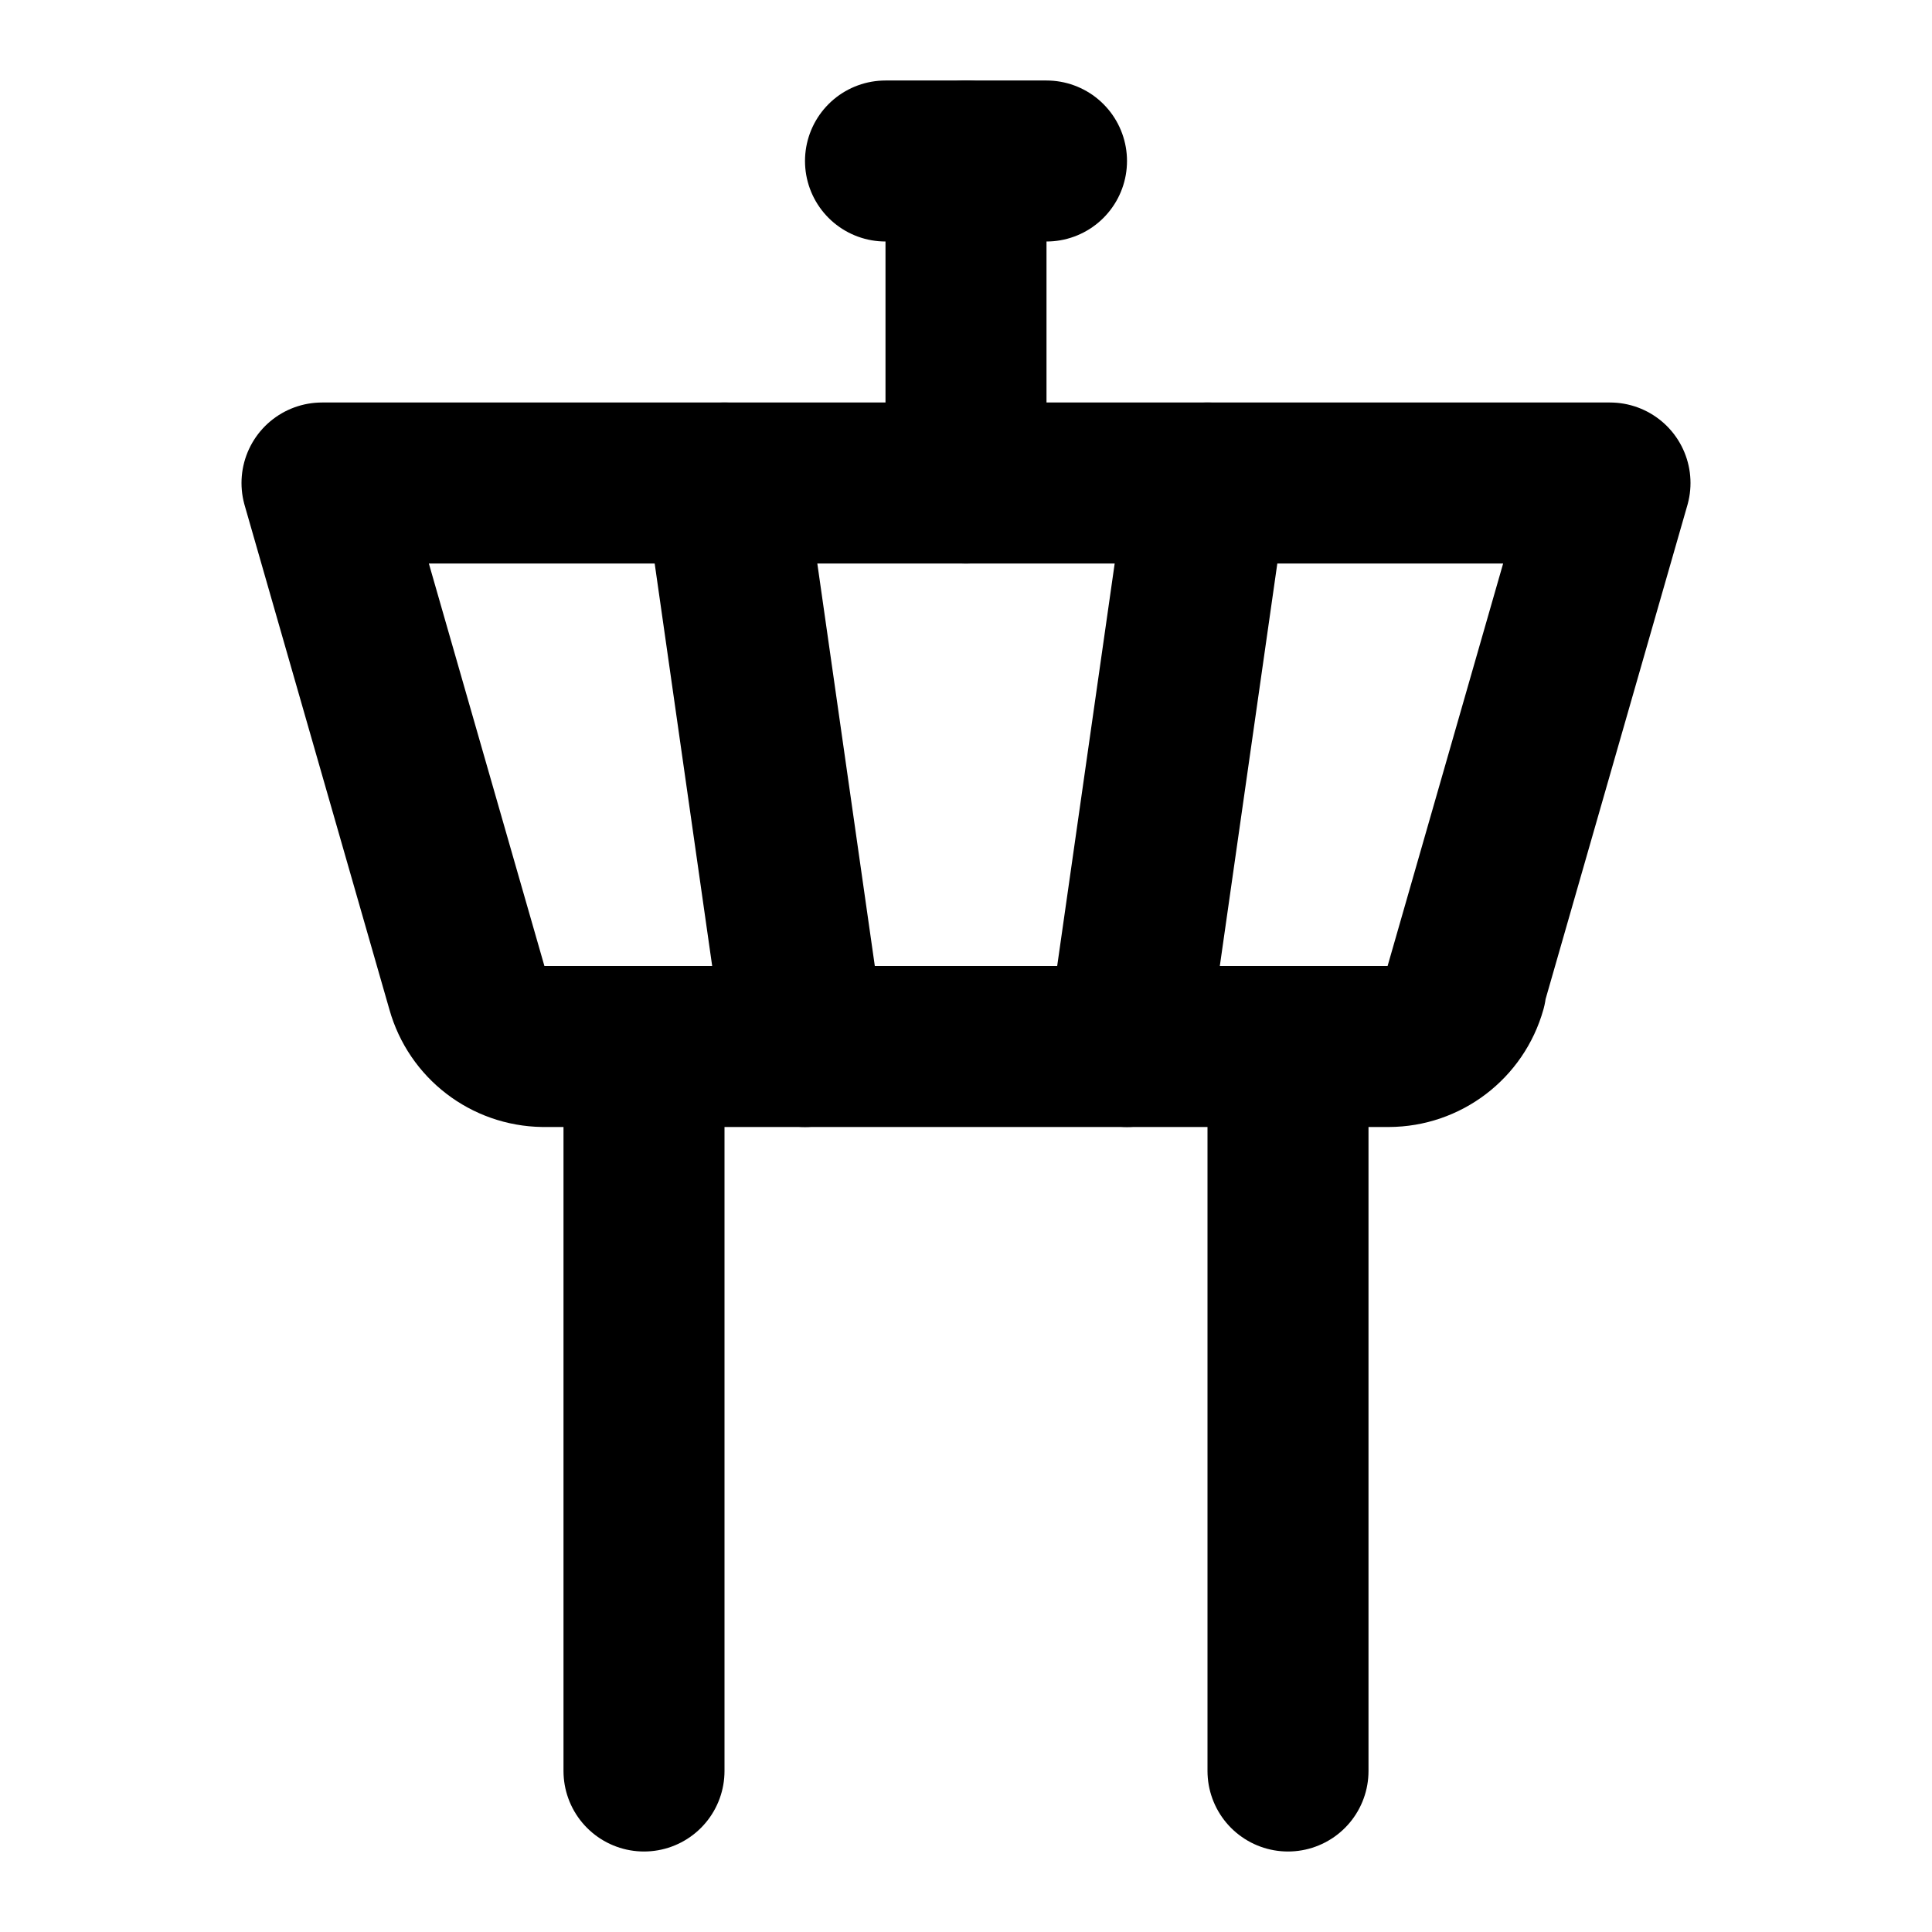
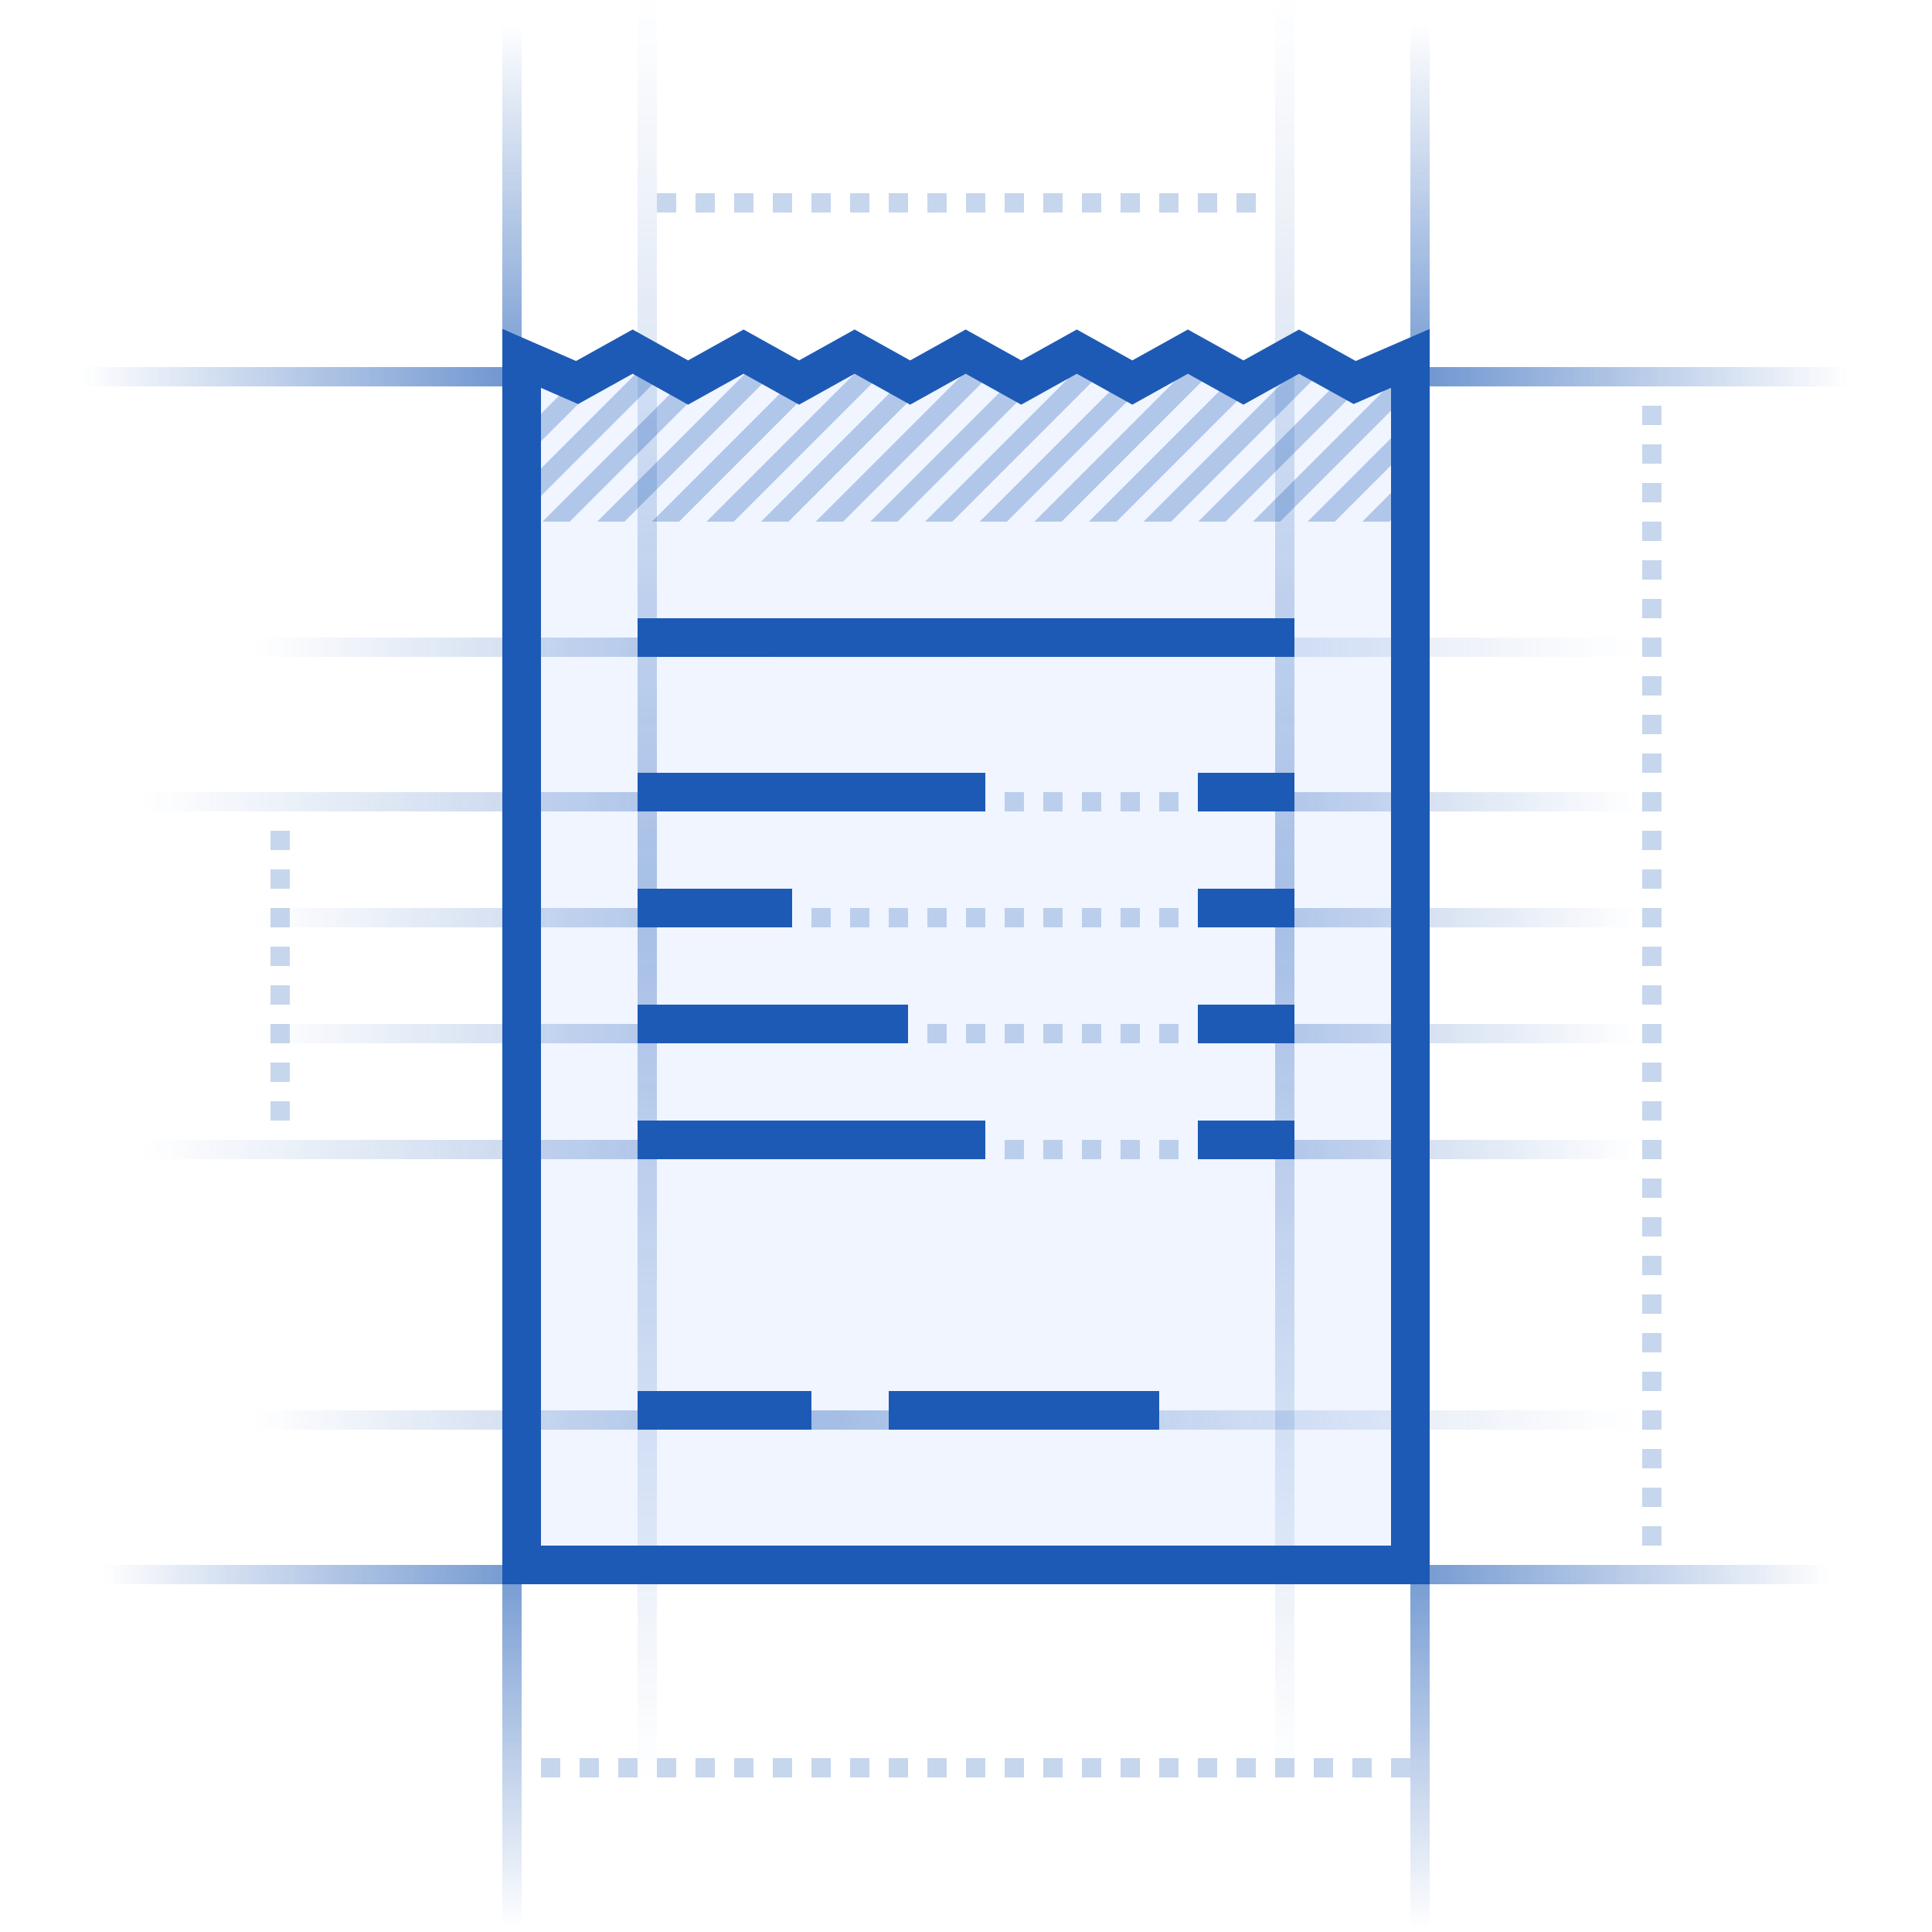
- <svg xmlns="http://www.w3.org/2000/svg" width="24" height="24" viewBox="0 0 24 24" fill="none" stroke="currentColor" stroke-width="2" stroke-linecap="round" stroke-linejoin="round" class="lucide lucide-tower-control" aria-hidden="true">
-   <path d="M18.2 12.27 20 6H4l1.8 6.27a1 1 0 0 0 .95.73h10.5a1 1 0 0 0 .96-.73Z" />
-   <path d="M8 13v9" />
-   <path d="M16 22v-9" />
-   <path d="m9 6 1 7" />
-   <path d="m15 6-1 7" />
-   <path d="M12 6V2" />
-   <path d="M13 2h-2" />
+ <svg xmlns="http://www.w3.org/2000/svg" viewBox="0 0 100 100" width="100px" height="100px" baseProfile="basic">
+   <polygon fill="#f0f5ff" points="73,18.55 73,81 27,81 27,18.55 29.87,19.8 32.744,18.2 35.615,19.8 38.488,18.2 41.361,19.8 44.236,18.2 47.109,19.8 49.984,18.2 52.86,19.8 55.735,18.2 58.608,19.8 61.484,18.2 64.36,19.8 67.237,18.2 70.118,19.8" />
+   <path fill="#1d5ab5" d="M27.72,18.87L27,19.59v1.42l1.71-1.71L27.72,18.87z M29.87,19.8l-0.17-0.08l-2.7,2.7 v1.42l5.51-5.51L29.87,19.8z M33.58,18.67L27,25.25v1.42l7.49-7.49L33.58,18.67z M35.61,19.8l-0.21-0.12L28.08,27h1.41l8.55-8.55 L35.61,19.8z M39.27,18.64L30.91,27h1.41l7.86-7.86L39.27,18.64z M41.36,19.8l-0.27-0.15L33.74,27h1.41l8.44-8.44L41.36,19.8z M44.97,18.6l-8.4,8.4h1.41l7.89-7.89L44.97,18.6z M47.11,19.8l-0.33-0.19L39.39,27h1.42l8.33-8.33L47.11,19.8z M50.65,18.57 L42.22,27h1.42l7.92-7.92L50.65,18.57z M52.86,19.8l-0.39-0.22L45.05,27h1.41l8.2-8.2L52.86,19.8z M56.34,18.54L47.88,27h1.41 l7.96-7.96L56.34,18.54z M58.61,19.8l-0.45-0.25L50.71,27h1.41l8.09-8.09L58.61,19.8z M62.03,18.51L53.54,27h1.41l7.99-7.99 L62.03,18.51z M64.36,19.8l-0.51-0.29L56.36,27h1.43l7.97-7.97L64.36,19.8z M67.72,18.47L59.19,27h1.43l8.02-8.02L67.72,18.47z M70.12,19.8l-0.58-0.32L62.02,27h1.41l7.59-7.59L70.12,19.8z M64.85,27h1.41L73,20.26v-1.41L64.85,27z M67.68,27h1.41L73,23.09 v-1.41L67.68,27z M70.51,27h1.41L73,25.92v-1.41L70.51,27z" opacity=".3" />
+   <path fill="#1d5ab5" d="M73,92h-1v-1h1V92z M71,92h-1v-1h1V92z M69,92h-1v-1h1V92z M67,92h-1v-1h1V92z M65,92 h-1v-1h1V92z M63,92h-1v-1h1V92z M61,92h-1v-1h1V92z M59,92h-1v-1h1V92z M57,92h-1v-1h1V92z M55,92h-1v-1h1V92z M53,92h-1v-1h1V92z M51,92h-1v-1h1V92z M49,92h-1v-1h1V92z M47,92h-1v-1h1V92z M45,92h-1v-1h1V92z M43,92h-1v-1h1V92z M41,92h-1v-1h1V92z M39,92h-1v-1 h1V92z M37,92h-1v-1h1V92z M35,92h-1v-1h1V92z M33,92h-1v-1h1V92z M31,92h-1v-1h1V92z M29,92h-1v-1h1V92z" opacity=".25" />
+   <path fill="#1d5ab5" d="M61,60.001h-1v-1h1V60.001z M59,60.001h-1v-1h1V60.001z M57,60.001h-1v-1h1V60.001z M55,60.001h-1v-1h1V60.001z M53,60.001h-1v-1h1V60.001z" opacity=".25" />
+   <path fill="#1d5ab5" d="M61,42h-1v-1h1V42z M59,42h-1v-1h1V42z M57,42h-1v-1h1V42z M55,42h-1v-1h1V42z M53,42 h-1v-1h1V42z" opacity=".25" />
+   <path fill="#1d5ab5" d="M61,54h-1v-1h1V54z M59,54h-1v-1h1V54z M57,54h-1v-1h1V54z M55,54h-1v-1h1V54z M53,54 h-1v-1h1V54z M51,54h-1v-1h1V54z M49,54h-1v-1h1V54z" opacity=".25" />
+   <path fill="#1d5ab5" d="M61,48h-1v-1h1V48z M59,48h-1v-1h1V48z M57,48h-1v-1h1V48z M55,48h-1v-1h1V48z M53,48 h-1v-1h1V48z M51,48h-1v-1h1V48z M49,48h-1v-1h1V48z M47,48h-1v-1h1V48z M45,48h-1v-1h1V48z M43,48h-1v-1h1V48z" opacity=".25" />
+   <path fill="#1d5ab5" d="M86,80h-1v-1h1V80z M86,78h-1v-1h1V78z M86,76h-1v-1h1V76z M86,74h-1v-1h1V74z M86,72 h-1v-1h1V72z M86,70h-1v-1h1V70z M86,68h-1v-1h1V68z M86,66h-1v-1h1V66z M86,64h-1v-1h1V64z M86,62h-1v-1h1V62z M86,60h-1v-1h1V60z M86,58h-1v-1h1V58z M86,56h-1v-1h1V56z M86,54h-1v-1h1V54z M86,52h-1v-1h1V52z M86,50h-1v-1h1V50z M86,48h-1v-1h1V48z M86,46h-1v-1 h1V46z M86,44h-1v-1h1V44z M86,42h-1v-1h1V42z M86,40h-1v-1h1V40z M86,38h-1v-1h1V38z M86,36h-1v-1h1V36z M86,34h-1v-1h1V34z M86,32 h-1v-1h1V32z M86,30h-1v-1h1V30z M86,28h-1v-1h1V28z M86,26h-1v-1h1V26z M86,24h-1v-1h1V24z M86,22h-1v-1h1V22z" opacity=".25" />
+   <path fill="#1d5ab5" d="M15,58h-1v-1h1V58z M15,56h-1v-1h1V56z M15,54h-1v-1h1V54z M15,52h-1v-1h1V52z M15,50 h-1v-1h1V50z M15,48h-1v-1h1V48z M15,46h-1v-1h1V46z M15,44h-1v-1h1V44z" opacity=".25" />
+   <linearGradient id="VjyZrTC9Dh0Z5ORBGtDqma" x1="-2042.297" x2="-2016.482" y1="-1430" y2="-1430" gradientTransform="matrix(0 -1 -1 0 -1403.5 -1942.5)" gradientUnits="userSpaceOnUse">
+     <stop offset="0" stop-color="#1d5ab5" stop-opacity="0" />
+     <stop offset="1" stop-color="#1d5ab5" />
+   </linearGradient>
+   <polygon fill="url(#VjyZrTC9Dh0Z5ORBGtDqma)" points="26,100 26,80 27,80 27,100" opacity=".85" />
+   <linearGradient id="VjyZrTC9Dh0Z5ORBGtDqmb" x1="-2026.626" x2="-1911.744" y1="-1437" y2="-1437" gradientTransform="matrix(0 1 1 0 1470.5 2026.5)" gradientUnits="userSpaceOnUse">
+     <stop offset="0" stop-color="#1d5ab5" stop-opacity="0" />
+     <stop offset="1" stop-color="#1d5ab5" />
+   </linearGradient>
+   <polygon fill="url(#VjyZrTC9Dh0Z5ORBGtDqmb)" points="34,0 34,48 33,48 33,0" opacity=".85" />
+   <linearGradient id="VjyZrTC9Dh0Z5ORBGtDqmc" x1="-2026.626" x2="-1911.745" y1="-1404" y2="-1404" gradientTransform="matrix(0 1 1 0 1470.5 2026.5)" gradientUnits="userSpaceOnUse">
+     <stop offset="0" stop-color="#1d5ab5" stop-opacity="0" />
+     <stop offset="1" stop-color="#1d5ab5" />
+   </linearGradient>
+   <polygon fill="url(#VjyZrTC9Dh0Z5ORBGtDqmc)" points="67,0 67,48 66,48 66,0" opacity=".85" />
+   <linearGradient id="VjyZrTC9Dh0Z5ORBGtDqmd" x1="-2024.621" x2="-1914.526" y1="-1437" y2="-1437" gradientTransform="rotate(-90 -231 -1701.5)" gradientUnits="userSpaceOnUse">
+     <stop offset="0" stop-color="#1d5ab5" stop-opacity="0" />
+     <stop offset="1" stop-color="#1d5ab5" />
+   </linearGradient>
+   <polygon fill="url(#VjyZrTC9Dh0Z5ORBGtDqmd)" points="34,92 34,46 33,46 33,92" opacity=".85" />
+   <linearGradient id="VjyZrTC9Dh0Z5ORBGtDqme" x1="-2024.621" x2="-1914.526" y1="-1404" y2="-1404" gradientTransform="rotate(-90 -231 -1701.5)" gradientUnits="userSpaceOnUse">
+     <stop offset="0" stop-color="#1d5ab5" stop-opacity="0" />
+     <stop offset="1" stop-color="#1d5ab5" />
+   </linearGradient>
+   <polygon fill="url(#VjyZrTC9Dh0Z5ORBGtDqme)" points="67,92 67,46 66,46 66,92" opacity=".85" />
+   <linearGradient id="VjyZrTC9Dh0Z5ORBGtDqmf" x1="-2037.227" x2="-1976.912" y1="-1422" y2="-1422" gradientTransform="matrix(1 0 0 -1 2050.5 -1348.5)" gradientUnits="userSpaceOnUse">
+     <stop offset="0" stop-color="#1d5ab5" stop-opacity="0" />
+     <stop offset="1" stop-color="#1d5ab5" />
+   </linearGradient>
+   <rect width="27" height="1" x="13" y="73" fill="url(#VjyZrTC9Dh0Z5ORBGtDqmf)" opacity=".85" />
+   <linearGradient id="VjyZrTC9Dh0Z5ORBGtDqmg" x1="-2043.166" x2="-1969.448" y1="-1408" y2="-1408" gradientTransform="matrix(1 0 0 -1 2050.5 -1348.5)" gradientUnits="userSpaceOnUse">
+     <stop offset="0" stop-color="#1d5ab5" stop-opacity="0" />
+     <stop offset="1" stop-color="#1d5ab5" />
+   </linearGradient>
+   <rect width="33" height="1" x="7" y="59" fill="url(#VjyZrTC9Dh0Z5ORBGtDqmg)" opacity=".85" />
+   <linearGradient id="VjyZrTC9Dh0Z5ORBGtDqmh" x1="-2037.227" x2="-1976.912" y1="-1402" y2="-1402" gradientTransform="matrix(1 0 0 -1 2050.5 -1348.5)" gradientUnits="userSpaceOnUse">
+     <stop offset="0" stop-color="#1d5ab5" stop-opacity="0" />
+     <stop offset="1" stop-color="#1d5ab5" />
+   </linearGradient>
+   <rect width="27" height="1" x="13" y="53" fill="url(#VjyZrTC9Dh0Z5ORBGtDqmh)" opacity=".85" />
+   <linearGradient id="VjyZrTC9Dh0Z5ORBGtDqmi" x1="-2037.227" x2="-1976.912" y1="-1396" y2="-1396" gradientTransform="matrix(1 0 0 -1 2050.5 -1348.5)" gradientUnits="userSpaceOnUse">
+     <stop offset="0" stop-color="#1d5ab5" stop-opacity="0" />
+     <stop offset="1" stop-color="#1d5ab5" />
+   </linearGradient>
+   <rect width="27" height="1" x="13" y="47" fill="url(#VjyZrTC9Dh0Z5ORBGtDqmi)" opacity=".85" />
+   <linearGradient id="VjyZrTC9Dh0Z5ORBGtDqmj" x1="-2043.166" x2="-1969.448" y1="-1390" y2="-1390" gradientTransform="matrix(1 0 0 -1 2050.5 -1348.5)" gradientUnits="userSpaceOnUse">
+     <stop offset="0" stop-color="#1d5ab5" stop-opacity="0" />
+     <stop offset="1" stop-color="#1d5ab5" />
+   </linearGradient>
+   <rect width="33" height="1" x="7" y="41" fill="url(#VjyZrTC9Dh0Z5ORBGtDqmj)" opacity=".85" />
+   <linearGradient id="VjyZrTC9Dh0Z5ORBGtDqmk" x1="-2037.227" x2="-1976.912" y1="-1382" y2="-1382" gradientTransform="matrix(1 0 0 -1 2050.5 -1348.5)" gradientUnits="userSpaceOnUse">
+     <stop offset="0" stop-color="#1d5ab5" stop-opacity="0" />
+     <stop offset="1" stop-color="#1d5ab5" />
+   </linearGradient>
+   <rect width="27" height="1" x="13" y="33" fill="url(#VjyZrTC9Dh0Z5ORBGtDqmk)" opacity=".85" />
+   <linearGradient id="VjyZrTC9Dh0Z5ORBGtDqml" x1="-2039.267" x2="-1987.887" y1="-1408.001" y2="-1408.001" gradientTransform="rotate(180 -977.25 -674.25)" gradientUnits="userSpaceOnUse">
+     <stop offset="0" stop-color="#1d5ab5" stop-opacity="0" />
+     <stop offset="1" stop-color="#1d5ab5" />
+   </linearGradient>
+   <polygon fill="url(#VjyZrTC9Dh0Z5ORBGtDqml)" points="85,59.001 62,59.001 62,60.001 85,60.001" opacity=".85" />
+   <linearGradient id="VjyZrTC9Dh0Z5ORBGtDqmm" x1="-2039.044" x2="-1938.521" y1="-1422" y2="-1422" gradientTransform="rotate(180 -977.25 -674.25)" gradientUnits="userSpaceOnUse">
+     <stop offset="0" stop-color="#1d5ab5" stop-opacity="0" />
+     <stop offset="1" stop-color="#1d5ab5" />
+   </linearGradient>
+   <polygon fill="url(#VjyZrTC9Dh0Z5ORBGtDqmm)" points="85,73 40,73 40,74 85,74" opacity=".85" />
+   <linearGradient id="VjyZrTC9Dh0Z5ORBGtDqmn" x1="-2039.267" x2="-1987.887" y1="-1402.001" y2="-1402.001" gradientTransform="rotate(180 -977.25 -674.25)" gradientUnits="userSpaceOnUse">
+     <stop offset="0" stop-color="#1d5ab5" stop-opacity="0" />
+     <stop offset="1" stop-color="#1d5ab5" />
+   </linearGradient>
+   <polygon fill="url(#VjyZrTC9Dh0Z5ORBGtDqmn)" points="85,53.001 62,53.001 62,54.001 85,54.001" opacity=".85" />
+   <linearGradient id="VjyZrTC9Dh0Z5ORBGtDqmo" x1="-2039.267" x2="-1987.887" y1="-1396.001" y2="-1396.001" gradientTransform="rotate(180 -977.25 -674.25)" gradientUnits="userSpaceOnUse">
+     <stop offset="0" stop-color="#1d5ab5" stop-opacity="0" />
+     <stop offset="1" stop-color="#1d5ab5" />
+   </linearGradient>
+   <polygon fill="url(#VjyZrTC9Dh0Z5ORBGtDqmo)" points="85,47.001 62,47.001 62,48.001 85,48.001" opacity=".85" />
+   <linearGradient id="VjyZrTC9Dh0Z5ORBGtDqmp" x1="-2039.267" x2="-1987.887" y1="-1390.001" y2="-1390.001" gradientTransform="rotate(180 -977.25 -674.25)" gradientUnits="userSpaceOnUse">
+     <stop offset="0" stop-color="#1d5ab5" stop-opacity="0" />
+     <stop offset="1" stop-color="#1d5ab5" />
+   </linearGradient>
+   <polygon fill="url(#VjyZrTC9Dh0Z5ORBGtDqmp)" points="85,41.001 62,41.001 62,42.001 85,42.001" opacity=".85" />
+   <linearGradient id="VjyZrTC9Dh0Z5ORBGtDqmq" x1="-2039.045" x2="-1938.521" y1="-1382.003" y2="-1382.003" gradientTransform="rotate(180 -977.25 -674.25)" gradientUnits="userSpaceOnUse">
+     <stop offset="0" stop-color="#1d5ab5" stop-opacity="0" />
+     <stop offset="1" stop-color="#1d5ab5" />
+   </linearGradient>
+   <polygon fill="url(#VjyZrTC9Dh0Z5ORBGtDqmq)" points="85.001,33.003 40.001,33.003 40.001,34.003 85.001,34.003" opacity=".85" />
+   <linearGradient id="VjyZrTC9Dh0Z5ORBGtDqmr" x1="-2042.297" x2="-2016.482" y1="-1429" y2="-1429" gradientTransform="rotate(-90 -220 -1722.5)" gradientUnits="userSpaceOnUse">
+     <stop offset="0" stop-color="#1d5ab5" stop-opacity="0" />
+     <stop offset="1" stop-color="#1d5ab5" />
+   </linearGradient>
+   <polygon fill="url(#VjyZrTC9Dh0Z5ORBGtDqmr)" points="74,100 74,80 73,80 73,100" opacity=".85" />
+   <linearGradient id="VjyZrTC9Dh0Z5ORBGtDqms" x1="-2027.297" x2="-2001.482" y1="-1430" y2="-1430" gradientTransform="rotate(90 -1716 312.5)" gradientUnits="userSpaceOnUse">
+     <stop offset="0" stop-color="#1d5ab5" stop-opacity="0" />
+     <stop offset="1" stop-color="#1d5ab5" />
+   </linearGradient>
+   <polygon fill="url(#VjyZrTC9Dh0Z5ORBGtDqms)" points="26,1 26,21 27,21 27,1" opacity=".85" />
+   <linearGradient id="VjyZrTC9Dh0Z5ORBGtDqmt" x1="-2027.297" x2="-2001.482" y1="-1429" y2="-1429" gradientTransform="matrix(0 1 1 0 1502.5 2028.5)" gradientUnits="userSpaceOnUse">
+     <stop offset="0" stop-color="#1d5ab5" stop-opacity="0" />
+     <stop offset="1" stop-color="#1d5ab5" />
+   </linearGradient>
+   <polygon fill="url(#VjyZrTC9Dh0Z5ORBGtDqmt)" points="74,1 74,21 73,21 73,1" opacity=".85" />
+   <linearGradient id="VjyZrTC9Dh0Z5ORBGtDqmu" x1="-2046.267" x2="-2016.579" y1="-1430" y2="-1430" gradientTransform="rotate(180 -975.75 -674.25)" gradientUnits="userSpaceOnUse">
+     <stop offset="0" stop-color="#1d5ab5" stop-opacity="0" />
+     <stop offset="1" stop-color="#1d5ab5" />
+   </linearGradient>
+   <polygon fill="url(#VjyZrTC9Dh0Z5ORBGtDqmu)" points="95,81 72,81 72,82 95,82" opacity=".85" />
+   <linearGradient id="VjyZrTC9Dh0Z5ORBGtDqmv" x1="-2047.267" x2="-2017.579" y1="-1368.001" y2="-1368.001" gradientTransform="rotate(180 -975.75 -674.25)" gradientUnits="userSpaceOnUse">
+     <stop offset="0" stop-color="#1d5ab5" stop-opacity="0" />
+     <stop offset="1" stop-color="#1d5ab5" />
+   </linearGradient>
+   <polygon fill="url(#VjyZrTC9Dh0Z5ORBGtDqmv)" points="96,19.001 74,19.001 73,20.001 96,20.001" opacity=".85" />
+   <linearGradient id="VjyZrTC9Dh0Z5ORBGtDqmw" x1="-2046.267" x2="-2016.579" y1="-1430" y2="-1430" gradientTransform="matrix(1 0 0 -1 2051.5 -1348.5)" gradientUnits="userSpaceOnUse">
+     <stop offset="0" stop-color="#1d5ab5" stop-opacity="0" />
+     <stop offset="1" stop-color="#1d5ab5" />
+   </linearGradient>
+   <rect width="23" height="1" x="5" y="81" fill="url(#VjyZrTC9Dh0Z5ORBGtDqmw)" opacity=".85" />
+   <linearGradient id="VjyZrTC9Dh0Z5ORBGtDqmx" x1="-2047.267" x2="-2017.579" y1="-1368.001" y2="-1368.001" gradientTransform="matrix(1 0 0 -1 2051.5 -1348.5)" gradientUnits="userSpaceOnUse">
+     <stop offset="0" stop-color="#1d5ab5" stop-opacity="0" />
+     <stop offset="1" stop-color="#1d5ab5" />
+   </linearGradient>
+   <polygon fill="url(#VjyZrTC9Dh0Z5ORBGtDqmx)" points="4,19.001 26,19.001 27,20.001 4,20.001" opacity=".85" />
+   <path fill="#1d5ab5" d="M74,82H26V17.023l3.816,1.662l2.928-1.63l2.87,1.6l2.874-1.6l2.872,1.6l2.875-1.6l2.874,1.6 l2.874-1.6l2.876,1.6l2.876-1.6l2.873,1.6l2.875-1.6l2.877,1.6l2.877-1.599l2.936,1.63L74,17.026V82z M28,80h44V20.073l-1.937,0.84 l-2.826-1.569l-2.877,1.601l-2.877-1.6l-2.875,1.6l-2.873-1.6l-2.876,1.6l-2.876-1.6l-2.874,1.6l-2.874-1.6l-2.875,1.6l-2.872-1.6 l-2.874,1.6l-2.87-1.6l-2.82,1.569L28,20.076V80z" />
+   <rect width="34" height="2" x="33" y="32" fill="#1d5ab5" />
+   <rect width="18" height="2" x="33" y="40" fill="#1d5ab5" />
+   <rect width="5" height="2" x="62" y="40" fill="#1d5ab5" />
+   <rect width="5" height="2" x="62" y="46" fill="#1d5ab5" />
+   <rect width="5" height="2" x="62" y="52" fill="#1d5ab5" />
+   <rect width="5" height="2" x="62" y="58" fill="#1d5ab5" />
+   <rect width="8" height="2" x="33" y="46" fill="#1d5ab5" />
+   <rect width="14" height="2" x="33" y="52" fill="#1d5ab5" />
+   <rect width="18" height="2" x="33" y="58" fill="#1d5ab5" />
+   <rect width="9" height="2" x="33" y="72" fill="#1d5ab5" />
+   <rect width="14" height="2" x="46" y="72" fill="#1d5ab5" />
+   <path fill="#1d5ab5" d="M65,11h-1v-1h1V11z M63,11h-1v-1h1V11z M61,11h-1v-1h1V11z M59,11h-1v-1h1V11z M57,11 h-1v-1h1V11z M55,11h-1v-1h1V11z M53,11h-1v-1h1V11z M51,11h-1v-1h1V11z M49,11h-1v-1h1V11z M47,11h-1v-1h1V11z M45,11h-1v-1h1V11z M43,11h-1v-1h1V11z M41,11h-1v-1h1V11z M39,11h-1v-1h1V11z M37,11h-1v-1h1V11z M35,11h-1v-1h1V11z" opacity=".25" />
</svg>
